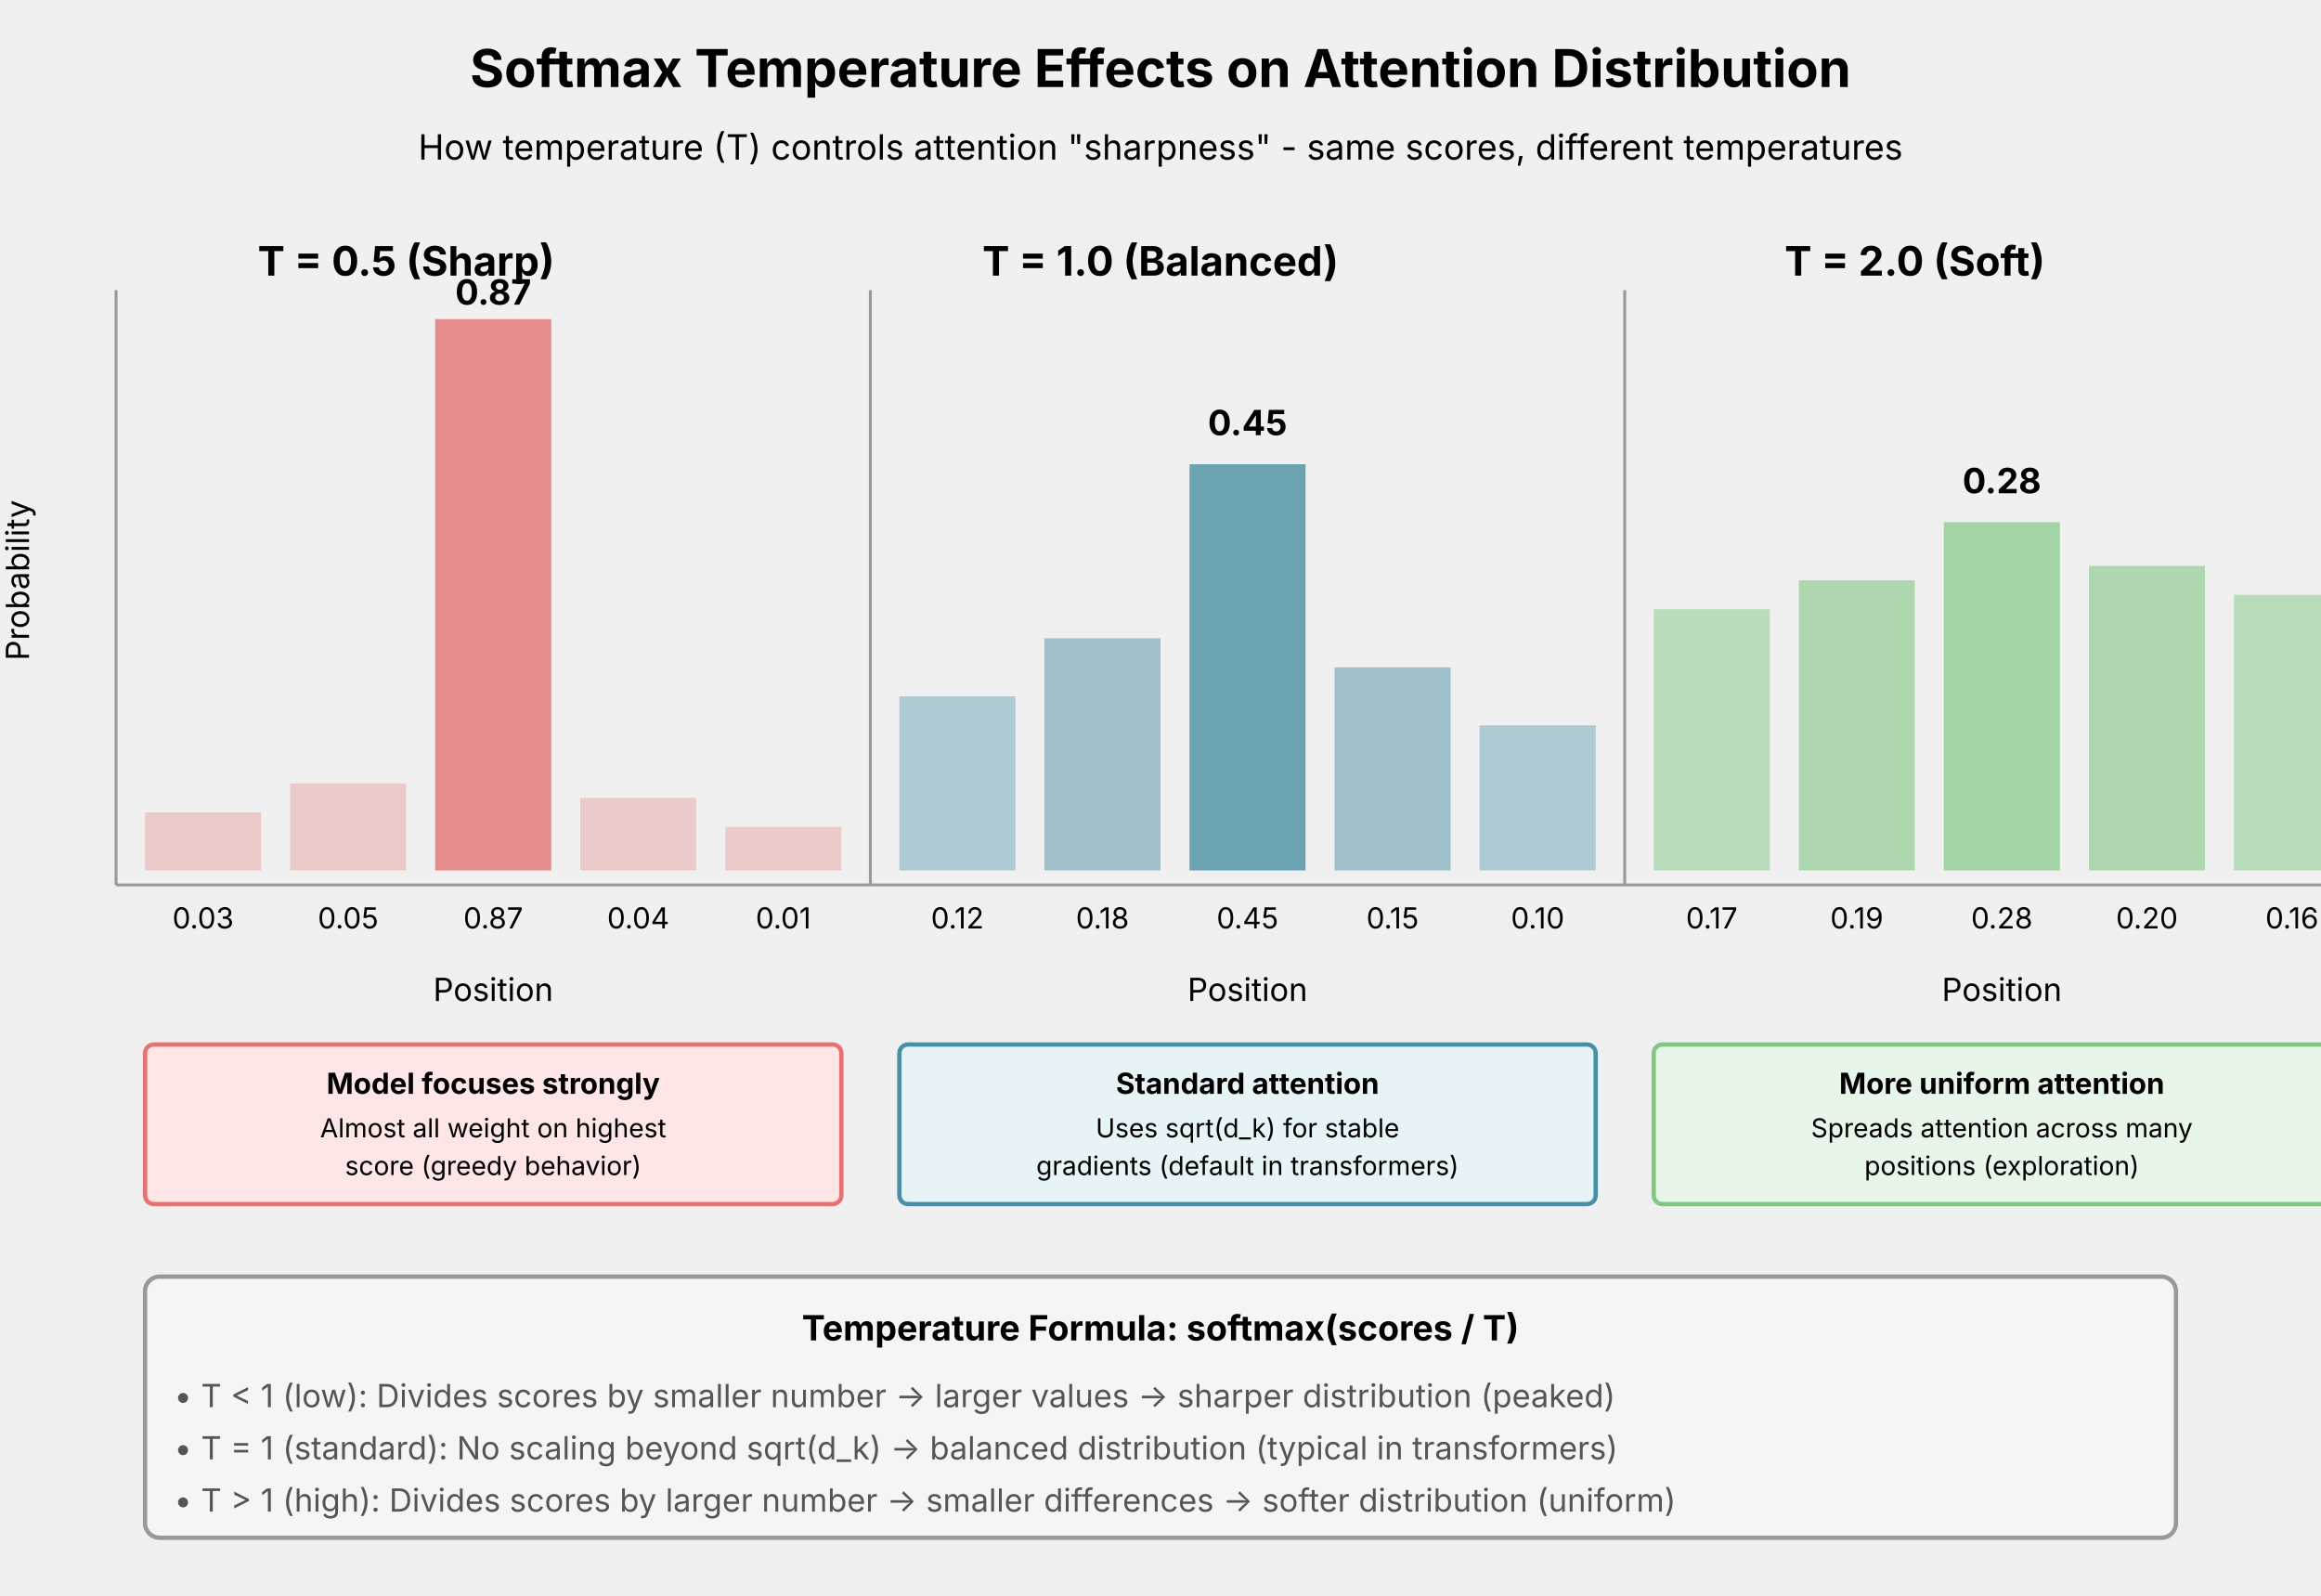
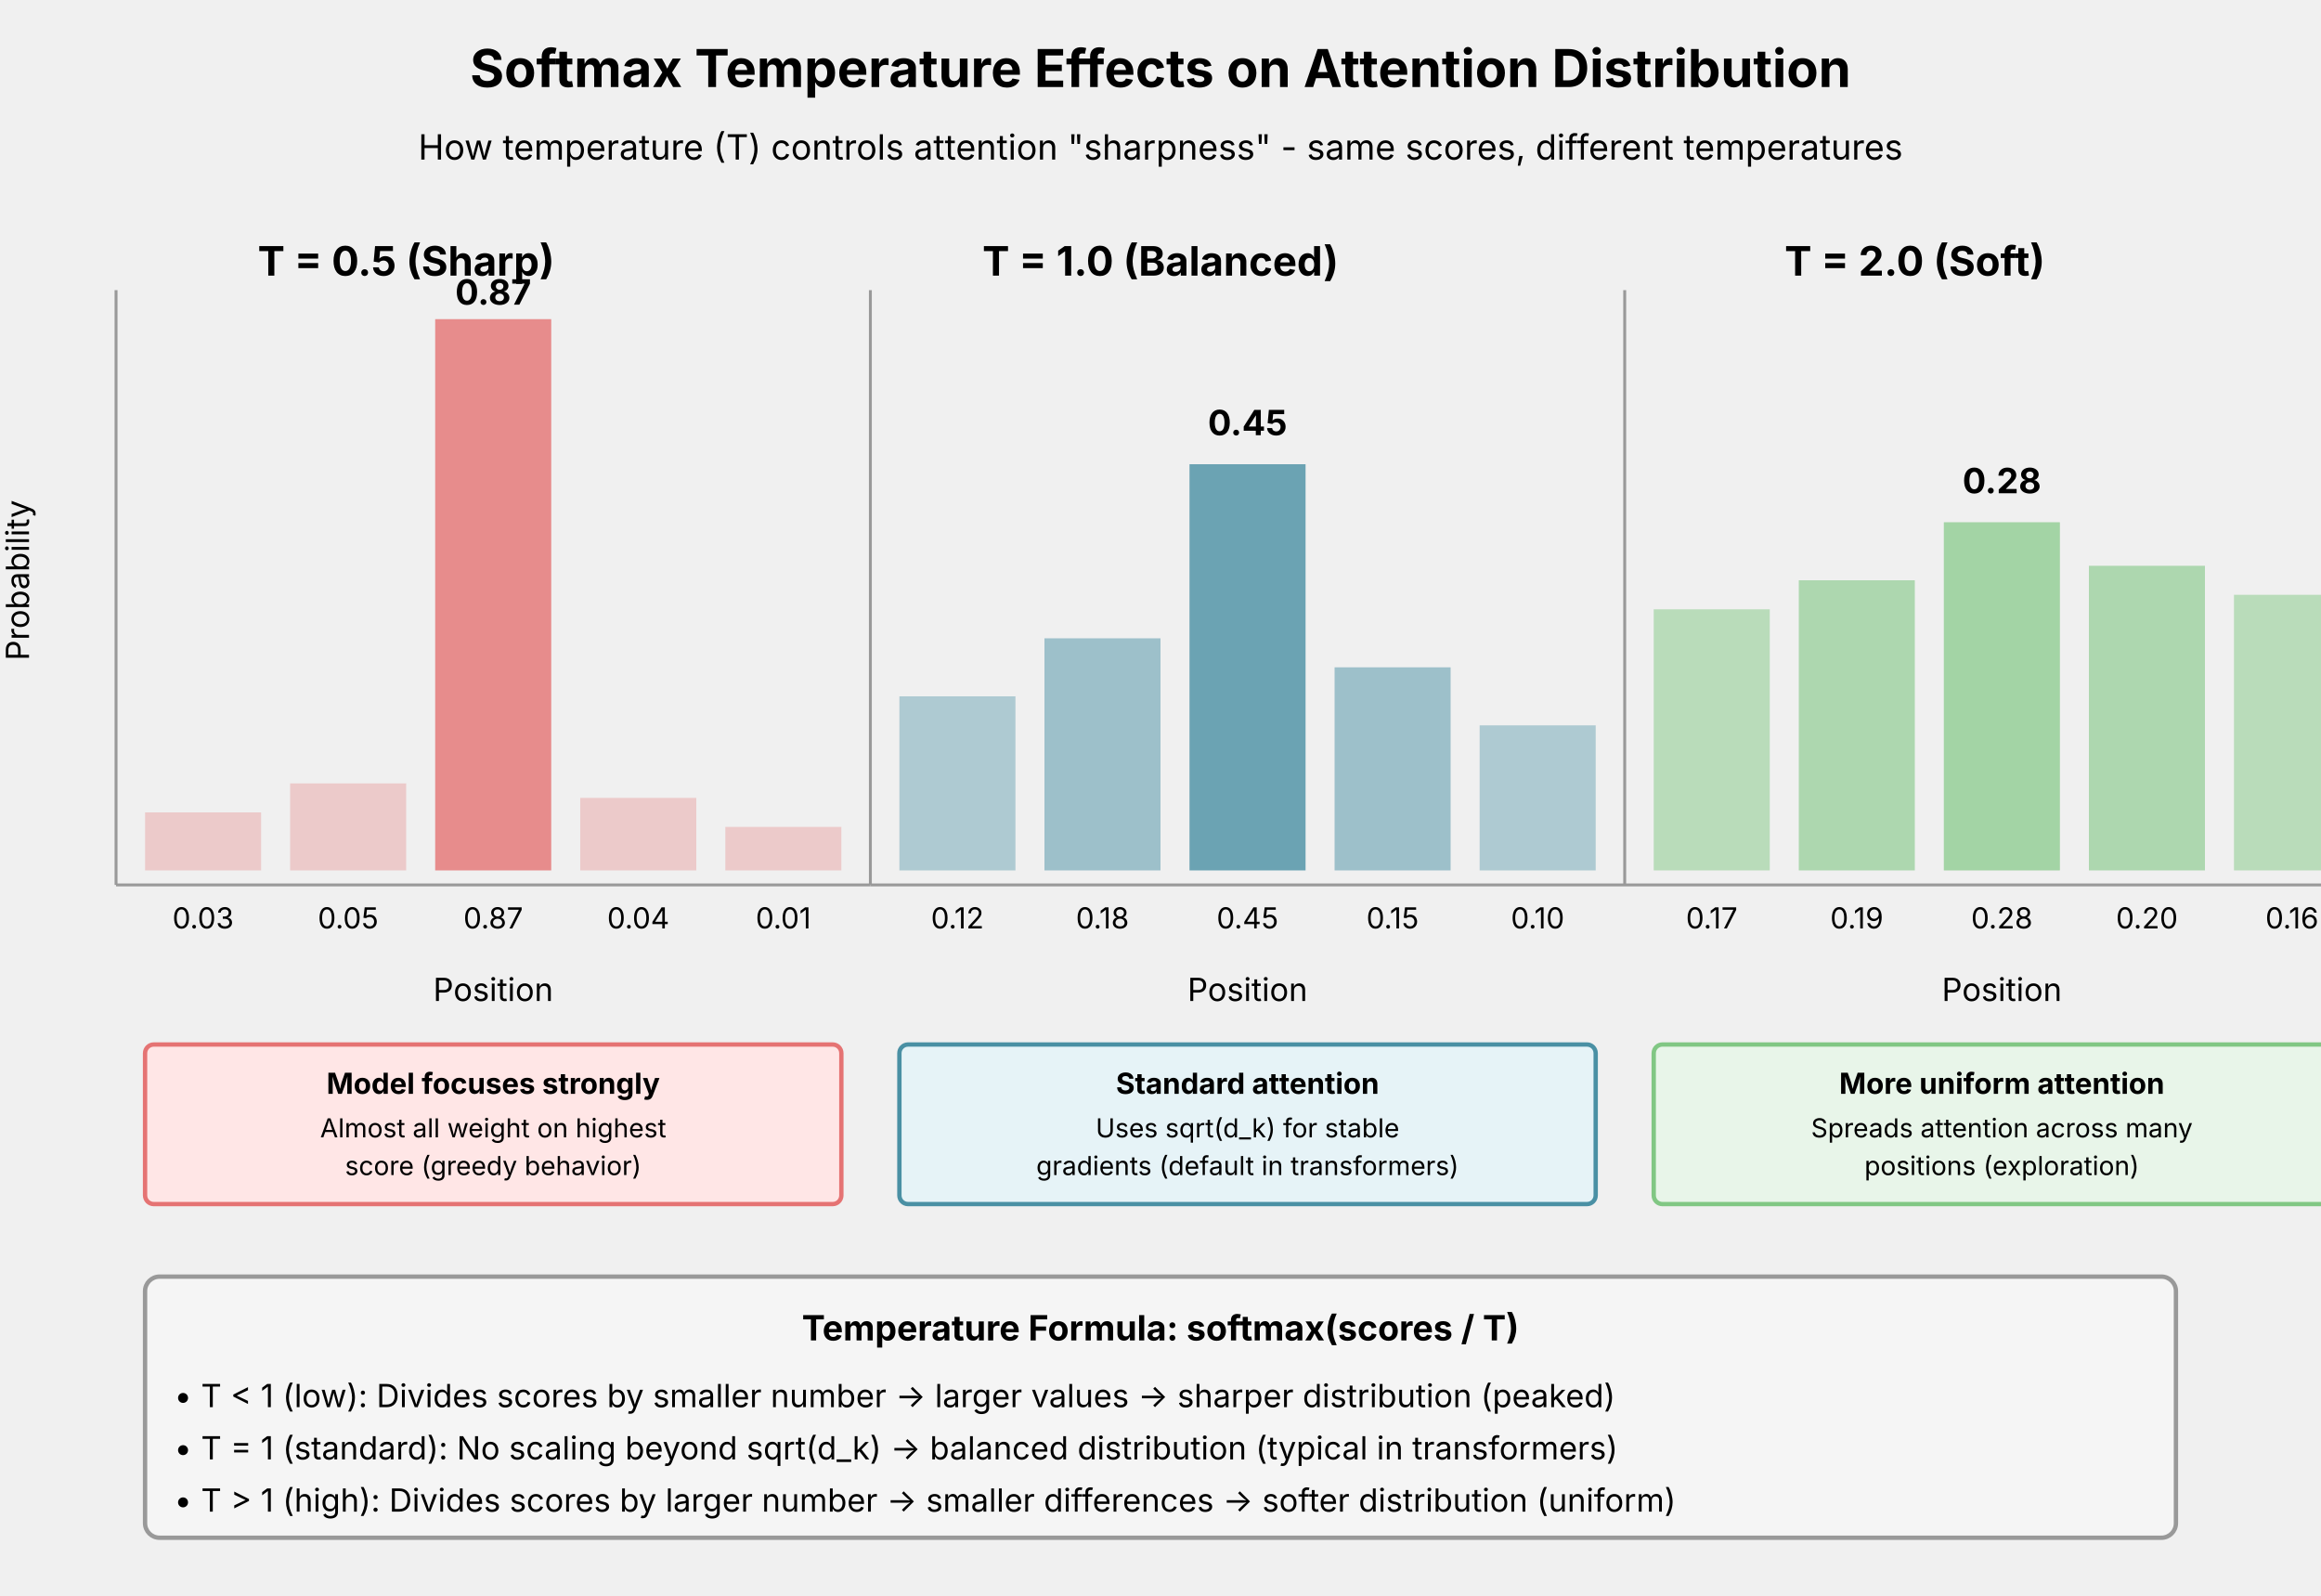
<svg xmlns="http://www.w3.org/2000/svg" viewBox="0 0 800 550">
  <style>
    /* Light mode (default) */
    text { fill: #000000; }
    .axis-text { fill: #000000; }
    .label-text { fill: #666666; }
    line[stroke="#333"] { stroke: #333333; }

    /* Dark mode */
    @media (prefers-color-scheme: dark) {
      text { fill: #ffffff; }
      .axis-text { fill: #ffffff; }
      .label-text { fill: #cccccc; }
      line[stroke="#333"] { stroke: #cccccc; }

      /* Keep white text white in dark mode (for colored backgrounds) */
      text[fill="#fff"],
      text[fill="#ffffff"],
      text[fill="white"] {
        fill: #ffffff;
      }

      /* Keep colored text readable in dark mode */
      text[fill="#E57373"] { fill: #ef5350; }
      text[fill="#81C784"] { fill: #66bb6a; }
      text[fill="#FFB74D"] { fill: #ffa726; }
      text[fill="#4A90A4"] { fill: #4fc3f7; }

      /* Override dark inline text colors */
      text[fill="#000"],
      text[fill="#000000"],
      text[fill="#333"],
      text[fill="#666"] {
        fill: #ffffff;
      }

      /* Keep dark text dark on light-colored backgrounds */
      text[style*="fill: #333"] { fill: #333333 !important; }
      text[style*="fill: #555"] { fill: #555555 !important; }

      /* Text on light backgrounds that will become dark in dark mode */
      text[fill="#555"] {
        fill: #ffffff;
      }

      /* Darken colored backgrounds for white text visibility */
      rect[fill="#E57373"] { fill: #8b3d3d; }
      rect[fill="#4A90A4"] { fill: #2d5f6f; }
      rect[fill="#81C784"] { fill: #4a7c4e; }
+ 
+       /* Darken light backgrounds so dark text stays visible */
      rect[fill="#F5F5F5"] { fill: #2a2a2a; }
    }
  </style>
  <text x="400" y="30" font-family="system-ui, -apple-system, sans-serif" font-size="18" font-weight="bold" text-anchor="middle" fill="#333">
    Softmax Temperature Effects on Attention Distribution
  </text>
  <text x="400" y="55" font-family="system-ui, -apple-system, sans-serif" font-size="12" text-anchor="middle" fill="#666">
    How temperature (T) controls attention "sharpness" - same scores, different temperatures
  </text>
  <g id="low-temp">
    <text x="140" y="95" font-family="system-ui, -apple-system, sans-serif" font-size="14" font-weight="bold" text-anchor="middle" fill="#E57373">T = 0.5 (Sharp)</text>
    <rect x="50" y="280" width="40" height="20" fill="#E57373" opacity="0.3" />
    <text x="70" y="320" font-family="system-ui, -apple-system, sans-serif" font-size="10" text-anchor="middle" fill="#666">0.03</text>
    <rect x="100" y="270" width="40" height="30" fill="#E57373" opacity="0.3" />
    <text x="120" y="320" font-family="system-ui, -apple-system, sans-serif" font-size="10" text-anchor="middle" fill="#666">0.05</text>
    <rect x="150" y="110" width="40" height="190" fill="#E57373" opacity="0.8" />
    <text x="170" y="105" font-family="system-ui, -apple-system, sans-serif" font-size="12" font-weight="bold" text-anchor="middle" fill="#E57373">0.87</text>
    <text x="170" y="320" font-family="system-ui, -apple-system, sans-serif" font-size="10" text-anchor="middle" fill="#666">0.87</text>
    <rect x="200" y="275" width="40" height="25" fill="#E57373" opacity="0.3" />
    <text x="220" y="320" font-family="system-ui, -apple-system, sans-serif" font-size="10" text-anchor="middle" fill="#666">0.04</text>
    <rect x="250" y="285" width="40" height="15" fill="#E57373" opacity="0.3" />
    <text x="270" y="320" font-family="system-ui, -apple-system, sans-serif" font-size="10" text-anchor="middle" fill="#666">0.01</text>
    <line x1="40" y1="305" x2="300" y2="305" stroke="#999" stroke-width="1" />
    <text x="170" y="345" font-family="system-ui, -apple-system, sans-serif" font-size="11" text-anchor="middle" fill="#666">Position</text>
    <line x1="40" y1="100" x2="40" y2="305" stroke="#999" stroke-width="1" />
    <text x="10" y="200" font-family="system-ui, -apple-system, sans-serif" font-size="11" text-anchor="middle" fill="#666" transform="rotate(-90 10 200)">Probability</text>
    <rect x="50" y="360" width="240" height="55" fill="#FFE6E6" stroke="#E57373" stroke-width="1.5" rx="3" />
    <text x="170" y="377" font-family="system-ui, -apple-system, sans-serif" font-size="10" font-weight="bold" text-anchor="middle">Model focuses strongly</text>
    <text x="170" y="392" font-family="system-ui, -apple-system, sans-serif" font-size="9" text-anchor="middle">Almost all weight on highest</text>
    <text x="170" y="405" font-family="system-ui, -apple-system, sans-serif" font-size="9" text-anchor="middle">score (greedy behavior)</text>
  </g>
  <g id="standard-temp">
    <text x="400" y="95" font-family="system-ui, -apple-system, sans-serif" font-size="14" font-weight="bold" text-anchor="middle" fill="#4A90A4">T = 1.0 (Balanced)</text>
    <rect x="310" y="240" width="40" height="60" fill="#4A90A4" opacity="0.4" />
    <text x="330" y="320" font-family="system-ui, -apple-system, sans-serif" font-size="10" text-anchor="middle" fill="#666">0.12</text>
    <rect x="360" y="220" width="40" height="80" fill="#4A90A4" opacity="0.5" />
    <text x="380" y="320" font-family="system-ui, -apple-system, sans-serif" font-size="10" text-anchor="middle" fill="#666">0.18</text>
    <rect x="410" y="160" width="40" height="140" fill="#4A90A4" opacity="0.8" />
    <text x="430" y="150" font-family="system-ui, -apple-system, sans-serif" font-size="12" font-weight="bold" text-anchor="middle" fill="#4A90A4">0.45</text>
    <text x="430" y="320" font-family="system-ui, -apple-system, sans-serif" font-size="10" text-anchor="middle" fill="#666">0.45</text>
    <rect x="460" y="230" width="40" height="70" fill="#4A90A4" opacity="0.5" />
    <text x="480" y="320" font-family="system-ui, -apple-system, sans-serif" font-size="10" text-anchor="middle" fill="#666">0.15</text>
    <rect x="510" y="250" width="40" height="50" fill="#4A90A4" opacity="0.4" />
    <text x="530" y="320" font-family="system-ui, -apple-system, sans-serif" font-size="10" text-anchor="middle" fill="#666">0.10</text>
    <line x1="300" y1="305" x2="560" y2="305" stroke="#999" stroke-width="1" />
    <text x="430" y="345" font-family="system-ui, -apple-system, sans-serif" font-size="11" text-anchor="middle" fill="#666">Position</text>
    <line x1="300" y1="100" x2="300" y2="305" stroke="#999" stroke-width="1" />
    <rect x="310" y="360" width="240" height="55" fill="#E6F3F7" stroke="#4A90A4" stroke-width="1.5" rx="3" />
    <text x="430" y="377" font-family="system-ui, -apple-system, sans-serif" font-size="10" font-weight="bold" text-anchor="middle">Standard attention</text>
    <text x="430" y="392" font-family="system-ui, -apple-system, sans-serif" font-size="9" text-anchor="middle">Uses sqrt(d_k) for stable</text>
    <text x="430" y="405" font-family="system-ui, -apple-system, sans-serif" font-size="9" text-anchor="middle">gradients (default in transformers)</text>
  </g>
  <g id="high-temp">
    <text x="660" y="95" font-family="system-ui, -apple-system, sans-serif" font-size="14" font-weight="bold" text-anchor="middle" fill="#81C784">T = 2.0 (Soft)</text>
    <rect x="570" y="210" width="40" height="90" fill="#81C784" opacity="0.5" />
    <text x="590" y="320" font-family="system-ui, -apple-system, sans-serif" font-size="10" text-anchor="middle" fill="#666">0.17</text>
    <rect x="620" y="200" width="40" height="100" fill="#81C784" opacity="0.6" />
    <text x="640" y="320" font-family="system-ui, -apple-system, sans-serif" font-size="10" text-anchor="middle" fill="#666">0.19</text>
    <rect x="670" y="180" width="40" height="120" fill="#81C784" opacity="0.7" />
    <text x="690" y="170" font-family="system-ui, -apple-system, sans-serif" font-size="12" font-weight="bold" text-anchor="middle" fill="#81C784">0.28</text>
    <text x="690" y="320" font-family="system-ui, -apple-system, sans-serif" font-size="10" text-anchor="middle" fill="#666">0.28</text>
    <rect x="720" y="195" width="40" height="105" fill="#81C784" opacity="0.6" />
    <text x="740" y="320" font-family="system-ui, -apple-system, sans-serif" font-size="10" text-anchor="middle" fill="#666">0.20</text>
    <rect x="770" y="205" width="40" height="95" fill="#81C784" opacity="0.5" />
    <text x="790" y="320" font-family="system-ui, -apple-system, sans-serif" font-size="10" text-anchor="middle" fill="#666">0.16</text>
    <line x1="560" y1="305" x2="820" y2="305" stroke="#999" stroke-width="1" />
    <text x="690" y="345" font-family="system-ui, -apple-system, sans-serif" font-size="11" text-anchor="middle" fill="#666">Position</text>
    <line x1="560" y1="100" x2="560" y2="305" stroke="#999" stroke-width="1" />
    <rect x="570" y="360" width="240" height="55" fill="#E8F5E9" stroke="#81C784" stroke-width="1.5" rx="3" />
    <text x="690" y="377" font-family="system-ui, -apple-system, sans-serif" font-size="10" font-weight="bold" text-anchor="middle">More uniform attention</text>
    <text x="690" y="392" font-family="system-ui, -apple-system, sans-serif" font-size="9" text-anchor="middle">Spreads attention across many</text>
    <text x="690" y="405" font-family="system-ui, -apple-system, sans-serif" font-size="9" text-anchor="middle">positions (exploration)</text>
  </g>
  <rect x="50" y="440" width="700" height="90" fill="#F5F5F5" stroke="#999" stroke-width="1.5" rx="5" />
  <text x="400" y="462" font-family="system-ui, -apple-system, sans-serif" font-size="12" font-weight="bold" text-anchor="middle">Temperature Formula: softmax(scores / T)</text>
-   <text x="60" y="485" font-family="system-ui, -apple-system, sans-serif" font-size="11" style="fill: #555">• T &lt; 1 (low): Divides scores by smaller number → larger values → sharper distribution (peaked)</text>
-   <text x="60" y="503" font-family="system-ui, -apple-system, sans-serif" font-size="11" style="fill: #555">• T = 1 (standard): No scaling beyond sqrt(d_k) → balanced distribution (typical in transformers)</text>
-   <text x="60" y="521" font-family="system-ui, -apple-system, sans-serif" font-size="11" style="fill: #555">• T &gt; 1 (high): Divides scores by larger number → smaller differences → softer distribution (uniform)</text>
+   <text x="60" y="485" font-family="system-ui, -apple-system, sans-serif" font-size="11">• T &lt; 1 (low): Divides scores by smaller number → larger values → sharper distribution (peaked)</text>
+   <text x="60" y="503" font-family="system-ui, -apple-system, sans-serif" font-size="11">• T = 1 (standard): No scaling beyond sqrt(d_k) → balanced distribution (typical in transformers)</text>
+   <text x="60" y="521" font-family="system-ui, -apple-system, sans-serif" font-size="11">• T &gt; 1 (high): Divides scores by larger number → smaller differences → softer distribution (uniform)</text>
</svg>
